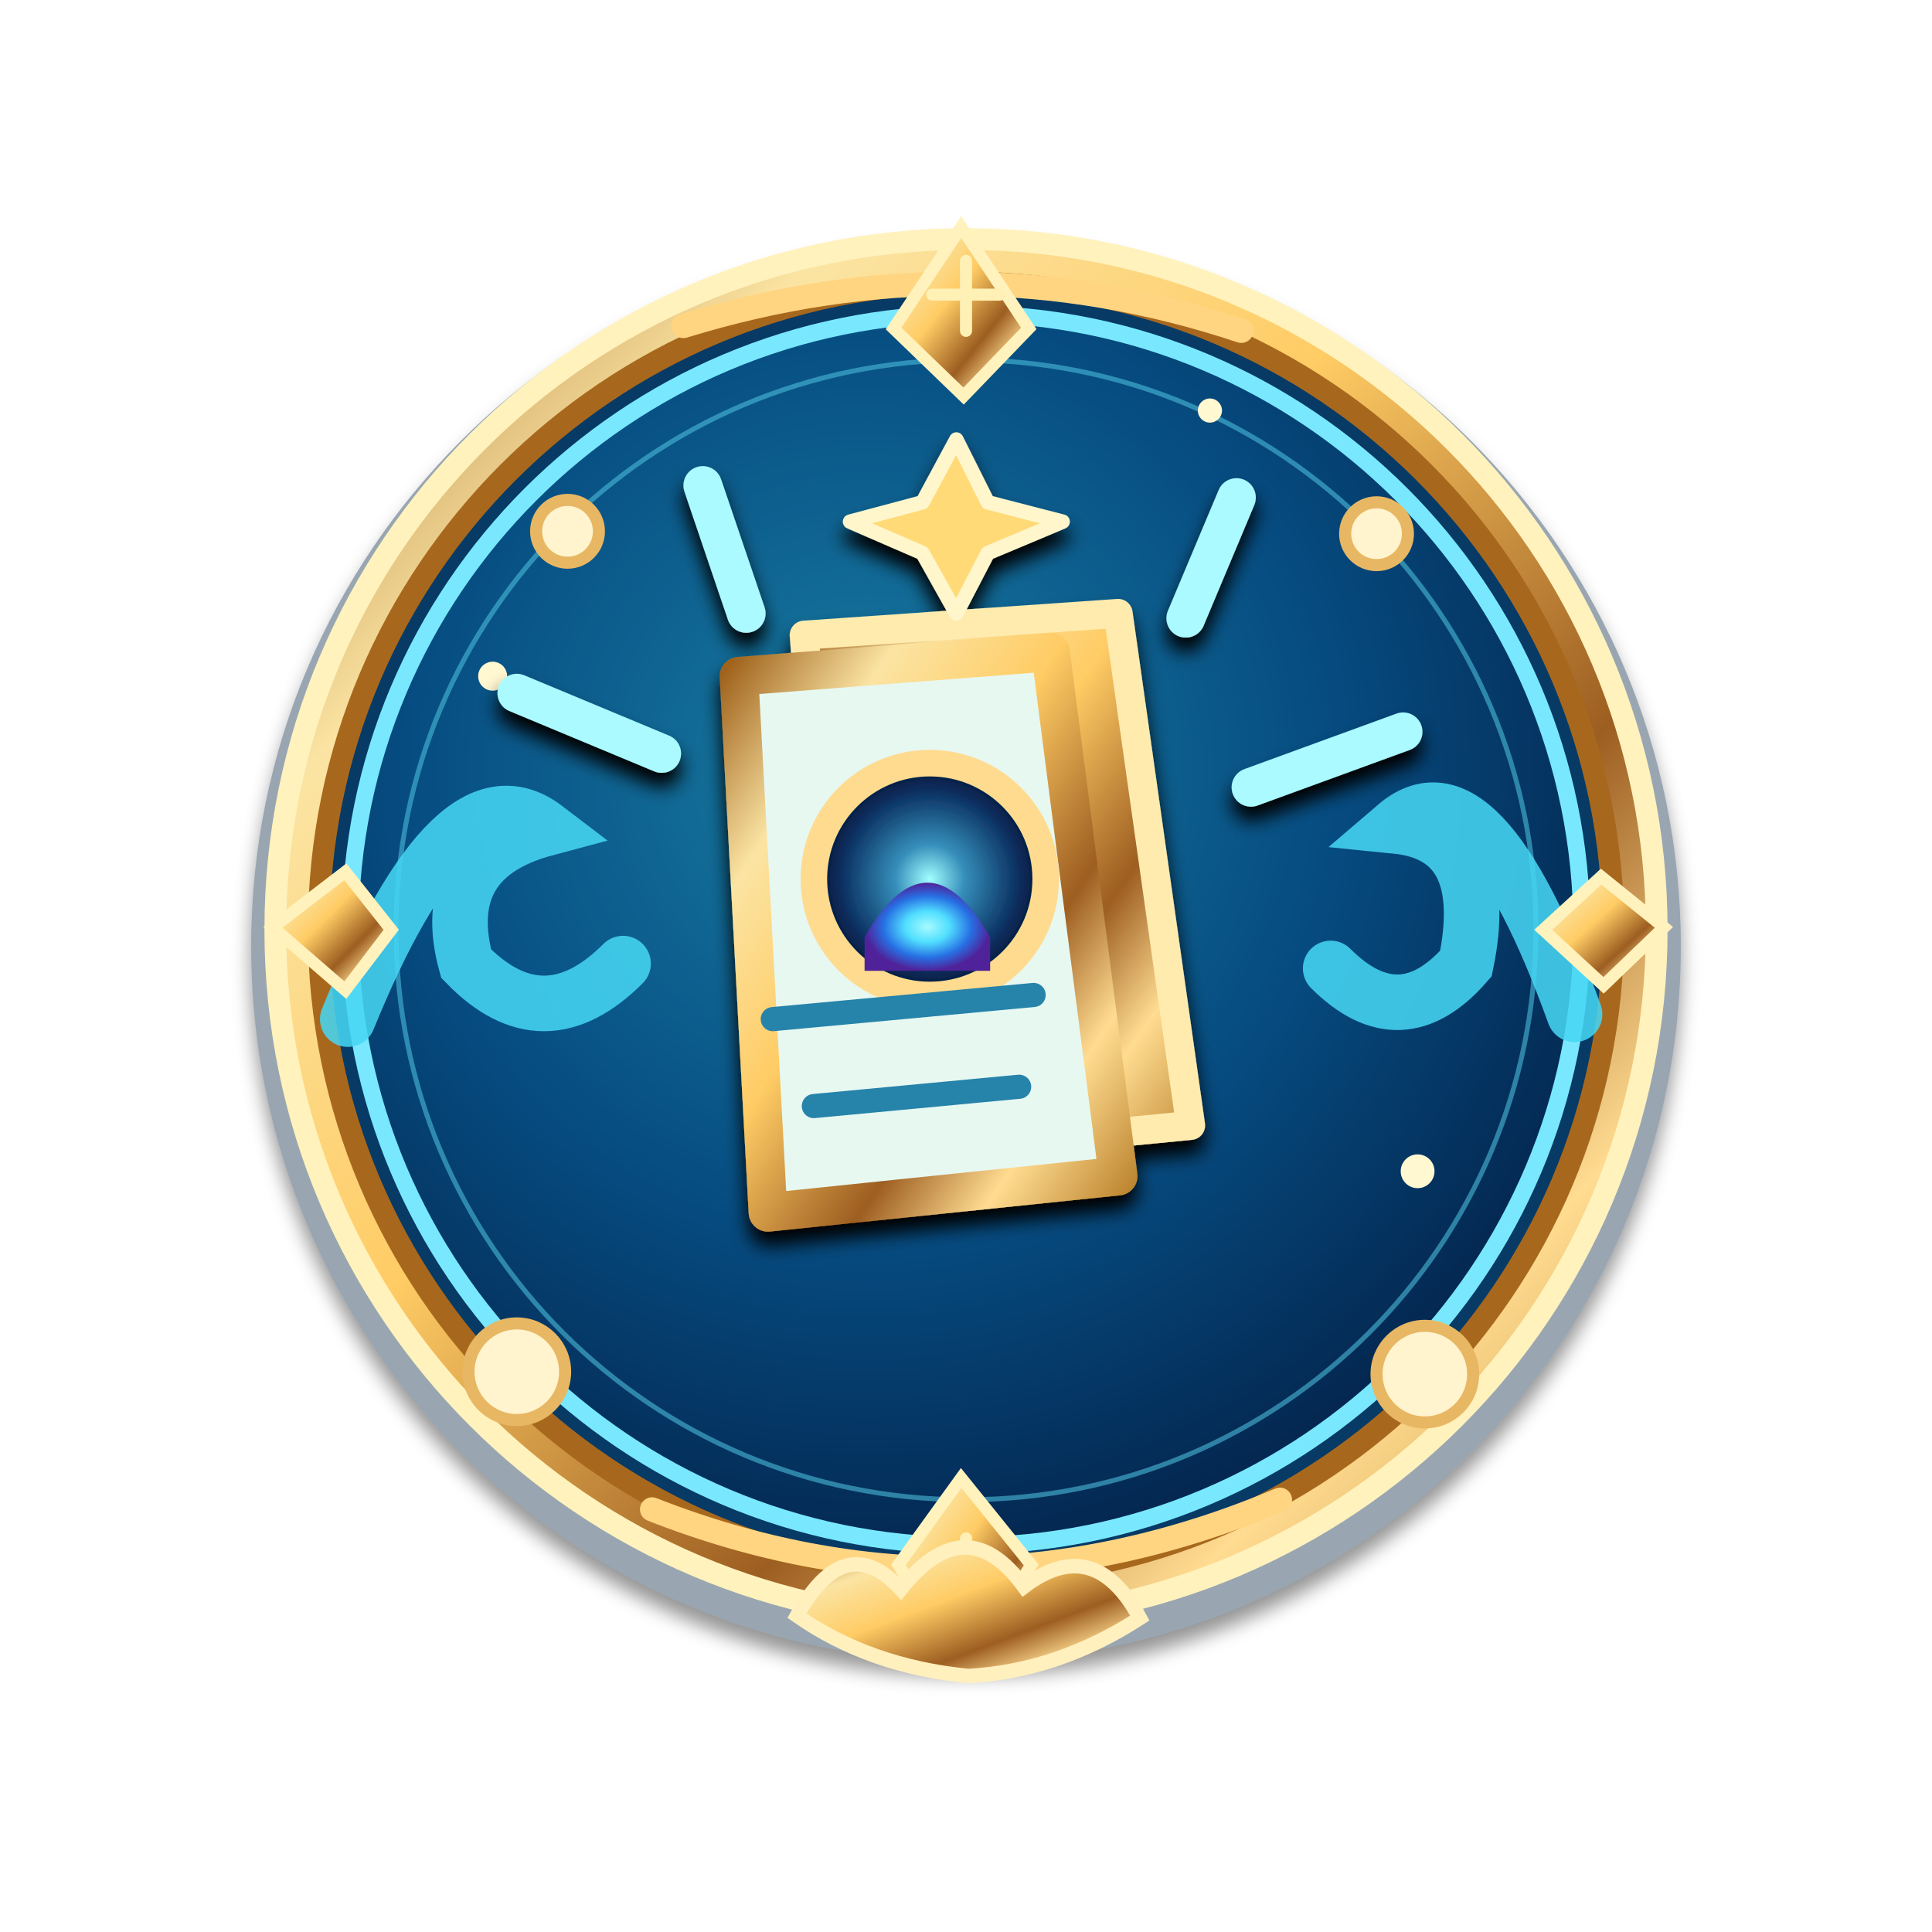
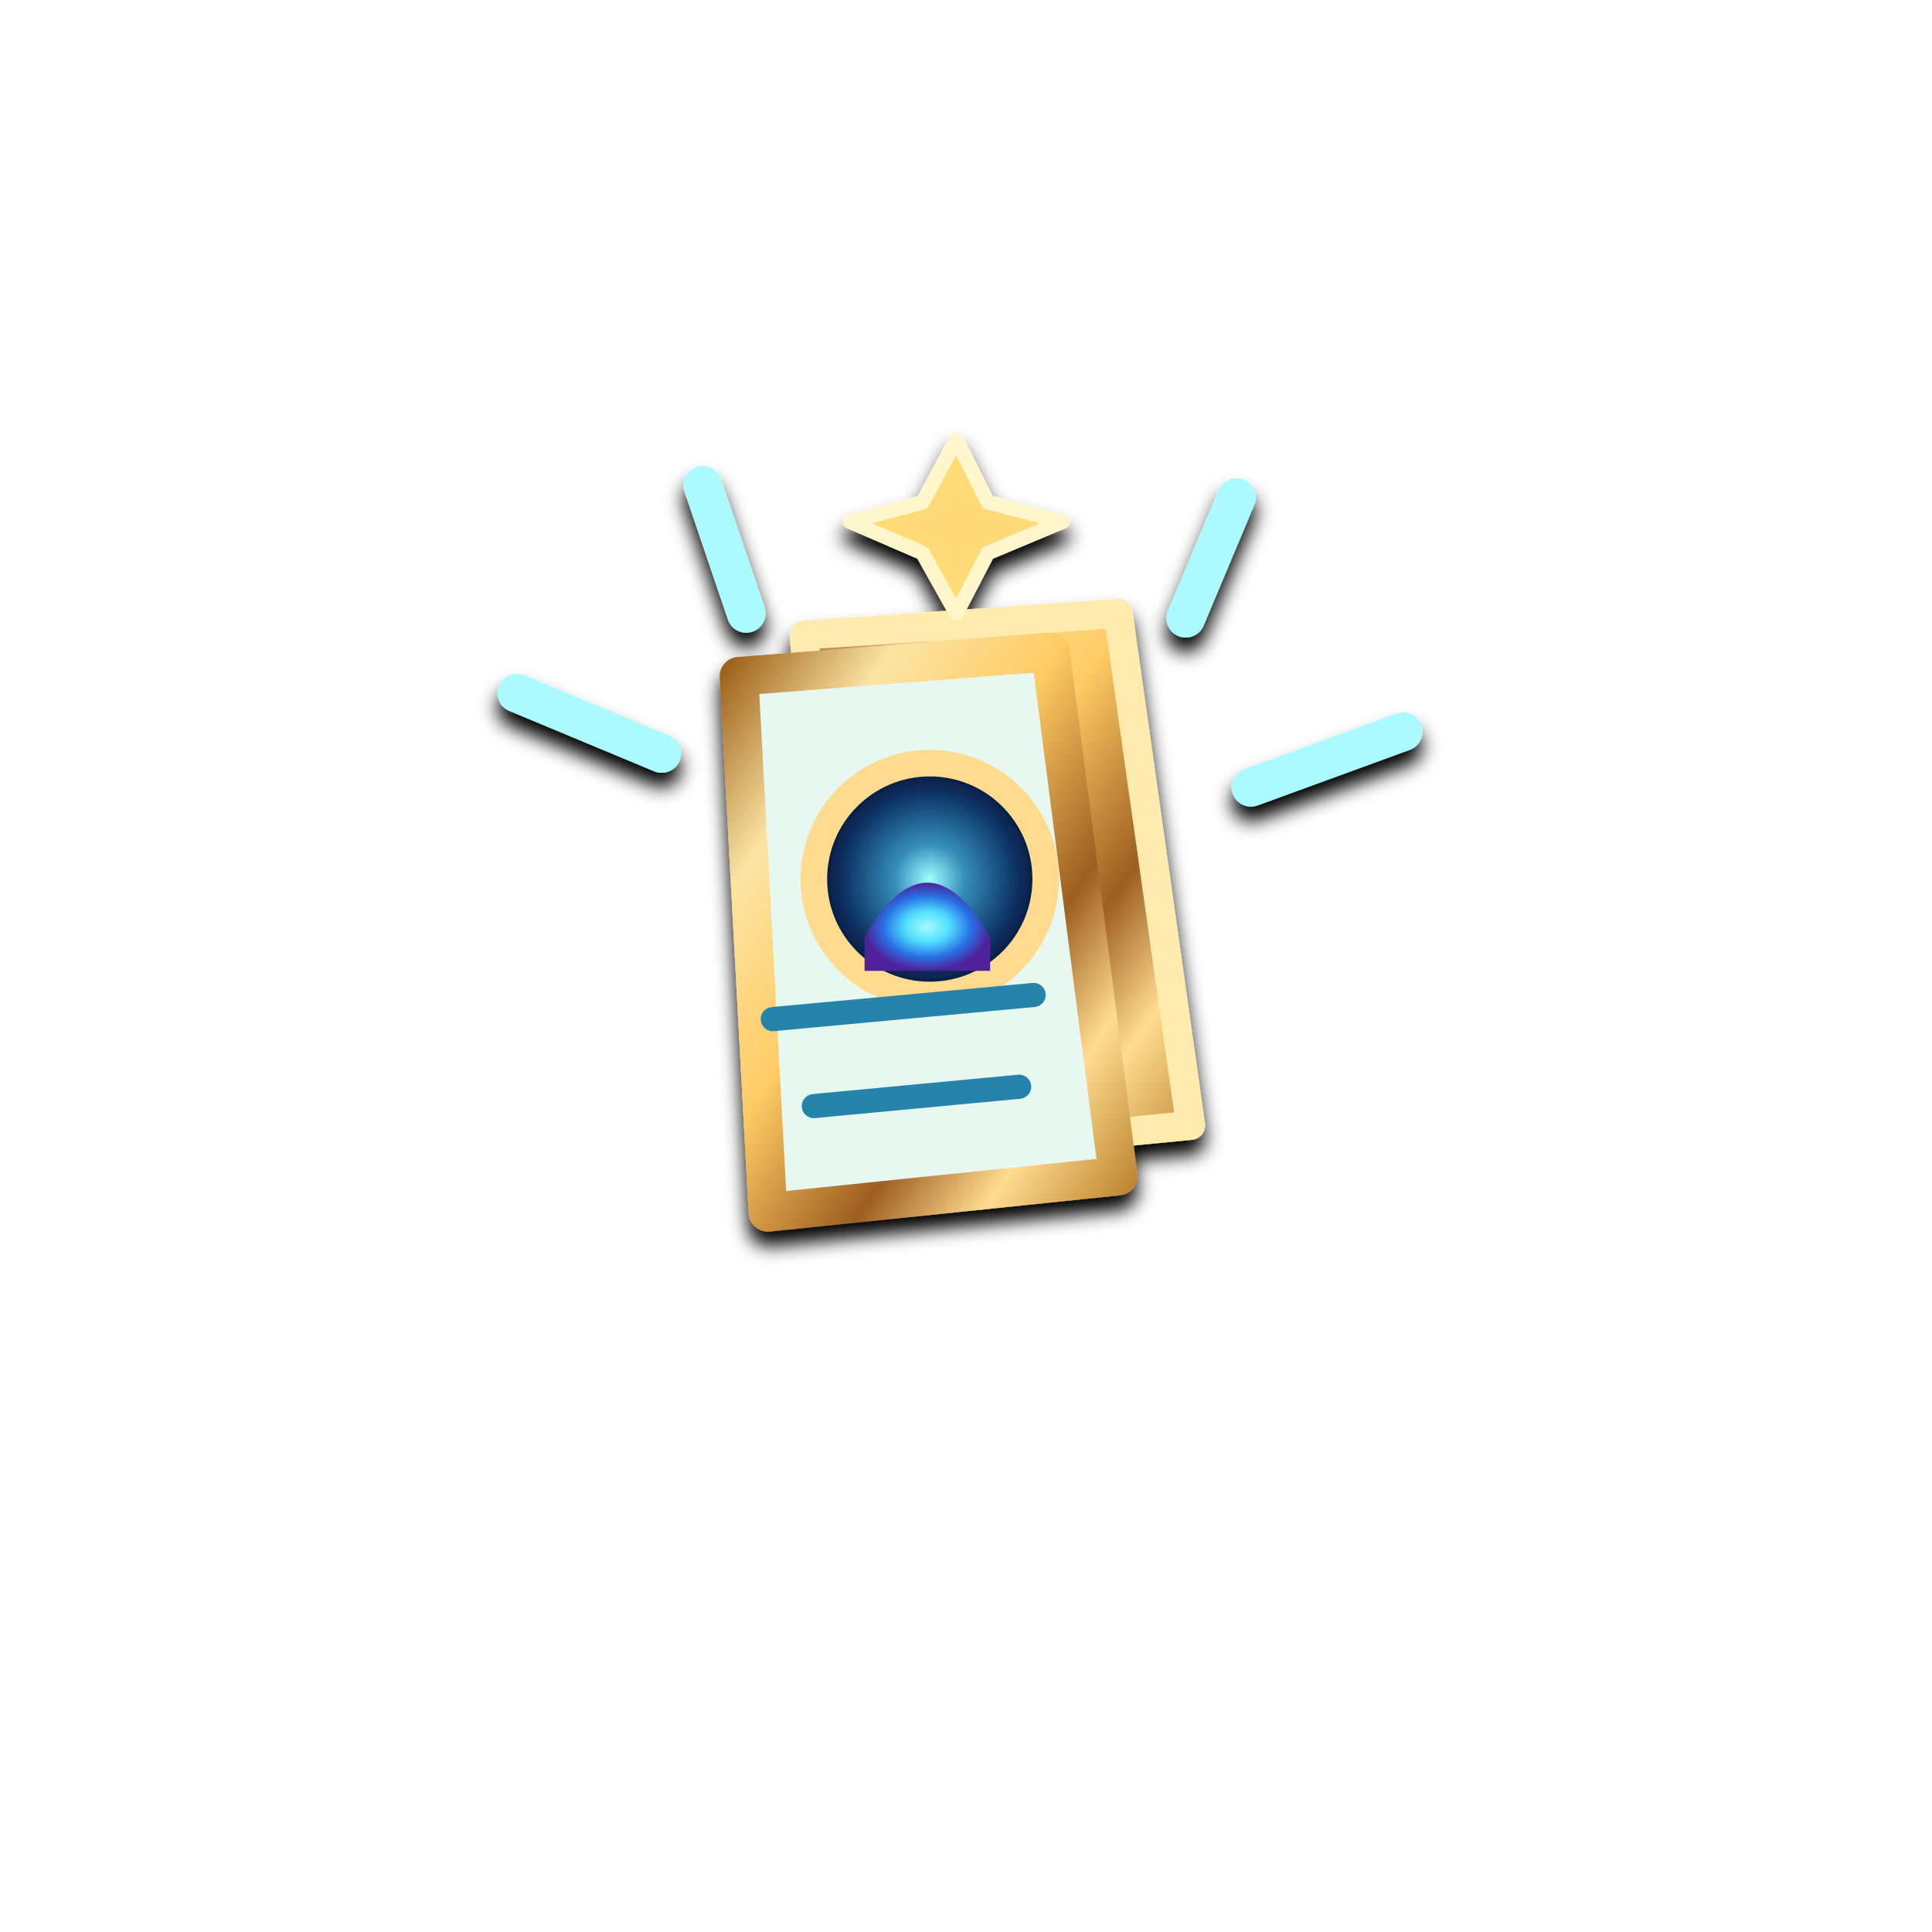
<svg xmlns="http://www.w3.org/2000/svg" viewBox="0 0 800 800" width="1024" height="1024">
  <defs>
    <radialGradient id="sea" cx="42%" cy="37%" r="72%">
      <stop stop-color="#187da2" />
      <stop offset=".52" stop-color="#064c81" />
      <stop offset="1" stop-color="#031d43" />
    </radialGradient>
    <radialGradient id="aqua">
      <stop stop-color="#8cfffb" />
      <stop offset=".57" stop-color="#399bd9" />
      <stop offset="1" stop-color="#103e80" />
    </radialGradient>
    <linearGradient id="gold" x1="0" y1="0" x2="1" y2="1">
      <stop stop-color="#a0641e" />
      <stop offset=".2" stop-color="#fbe4a3" />
      <stop offset=".42" stop-color="#ffcc65" />
      <stop offset=".66" stop-color="#9d5e21" />
      <stop offset=".82" stop-color="#ffdc91" />
      <stop offset="1" stop-color="#bc842f" />
    </linearGradient>
    <radialGradient id="iris">
      <stop stop-color="#a6faff" />
      <stop offset=".35" stop-color="#51dfff" />
      <stop offset=".7" stop-color="#2770e4" />
      <stop offset="1" stop-color="#502299" />
    </radialGradient>
    <radialGradient id="lens">
      <stop stop-color="#a0ffff" />
      <stop offset=".3" stop-color="#368eba" />
      <stop offset=".78" stop-color="#082c5d" />
      <stop offset="1" stop-color="#04152f" />
    </radialGradient>
    <linearGradient id="shield" x1="0" x2="1">
      <stop stop-color="#063669" />
      <stop offset=".5" stop-color="#1d97c2" />
      <stop offset="1" stop-color="#073a79" />
    </linearGradient>
    <linearGradient id="heal">
      <stop stop-color="#b8ffc9" />
      <stop offset=".4" stop-color="#2ce5ac" />
      <stop offset="1" stop-color="#00726f" />
    </linearGradient>
    <radialGradient id="poison">
      <stop stop-color="#e793f9" />
      <stop offset=".65" stop-color="#943dba" />
      <stop offset="1" stop-color="#33116c" />
    </radialGradient>
    <linearGradient id="ice" x1="0" x2="1">
      <stop stop-color="#e7fcff" />
      <stop offset=".5" stop-color="#44c8f3" />
      <stop offset="1" stop-color="#2769b9" />
    </linearGradient>
    <filter id="shadow" x="-30%" y="-30%" width="160%" height="160%">
      <feGaussianBlur in="SourceAlpha" stdDeviation="4" result="blur" />
      <feOffset dx="0" dy="6" result="offset" />
      <feMerge>
        <feMergeNode in="offset" />
        <feMergeNode in="SourceGraphic" />
      </feMerge>
    </filter>
    <filter id="glow" x="-50%" y="-50%" width="200%" height="200%">
      <feGaussianBlur stdDeviation="3" result="blur" />
      <feMerge>
        <feMergeNode in="blur" />
        <feMergeNode in="SourceGraphic" />
      </feMerge>
    </filter>
  </defs>
-   <circle cx="400" cy="392" r="296" fill="#072a47" opacity=".42" filter="url(#shadow)" />
-   <circle cx="400" cy="385" r="286" fill="url(#gold)" stroke="#fff2bd" stroke-width="9" />
-   <circle cx="400" cy="385" r="268" fill="#073a65" stroke="#a7681e" stroke-width="9" />
-   <circle cx="400" cy="385" r="255" fill="url(#sea)" stroke="#79e8ff" stroke-width="7" />
-   <circle cx="400" cy="385" r="236" fill="none" stroke="#4abbd8" stroke-width="2" opacity=".6" />
-   <path d="M144 422 Q188 314 226 343 Q181 355 193 399 Q225 432 258 399" stroke="#46d7f3" stroke-width="23" fill="none" stroke-linecap="round" opacity=".86" />
-   <path d="M652 420 Q613 312 578 342 Q618 346 607 399 Q580 430 551 401" stroke="#46d7f3" stroke-width="23" fill="none" stroke-linecap="round" opacity=".86" />
-   <g stroke="#ffd581" stroke-width="10" fill="none" stroke-linecap="round">
-     <path d="M283 135 Q400 99 514 137" />
-     <path d="M270 625 Q400 676 530 621" />
-   </g>
-   <g fill="url(#gold)" stroke="#fff2bd" stroke-width="5">
-     <path d="M398 94 426 136 399 164 370 136Z" />
-     <path d="M398 612 427 648 400 691 372 648Z" />
-     <path d="M113 384 143 361 162 385 143 410Z" />
-     <path d="M639 385 663 363 689 384 664 408Z" />
-   </g>
-   <g fill="#fff4ce" stroke="#e8b763" stroke-width="5">
-     <circle cx="214" cy="568" r="20" />
-     <circle cx="590" cy="569" r="20" />
-     <circle cx="235" cy="220" r="13" />
-     <circle cx="570" cy="221" r="13" />
-   </g>
-   <g fill="none" stroke="#fff0b5" stroke-width="5" stroke-linecap="round">
-     <path d="M400 108 V137 M386 122 H414" />
-     <path d="M400 637 V673 M384 655 H416" />
-   </g>
-   <g fill="url(#gold)" stroke="#fff0be" stroke-width="6">
-     <path d="M330 669 Q350 633 373 658 Q400 624 424 657 Q453 635 472 670 Q438 692 401 694 Q360 690 330 669Z" />
-   </g>
-   <g fill="#fff8d1">
-     <circle cx="204" cy="280" r="6" />
-     <circle cx="587" cy="485" r="7" />
-     <circle cx="501" cy="170" r="5" />
-   </g>
  <g filter="url(#shadow)" stroke-linejoin="round" stroke-linecap="round">
    <path d="M333 263l130-9 30 212-143 14Z" fill="url(#gold)" stroke="#ffebae" stroke-width="12" />
    <path d="M306 280l129-10 28 217-145 15Z" fill="#e7f8f1" stroke="url(#gold)" stroke-width="16" />
    <circle cx="385" cy="364" r="48" fill="url(#lens)" stroke="#ffdb90" stroke-width="11" />
    <path d="M358 388q26-45 52 0v14h-52Z" fill="url(#iris)" />
    <path d="M320 422l108-10M337 458l85-8" stroke="#2583aa" stroke-width="10" />
    <path d="M274 312l-60-25m95-33-18-53m227 125 63-23m-90-47 21-50" stroke="#aafaff" stroke-width="16" fill="none" />
    <path d="M382 208l14-26 13 26 31 8-31 13-13 25-14-25-30-13Z" fill="#ffda77" stroke="#fff6cc" stroke-width="6" />
  </g>
</svg>
